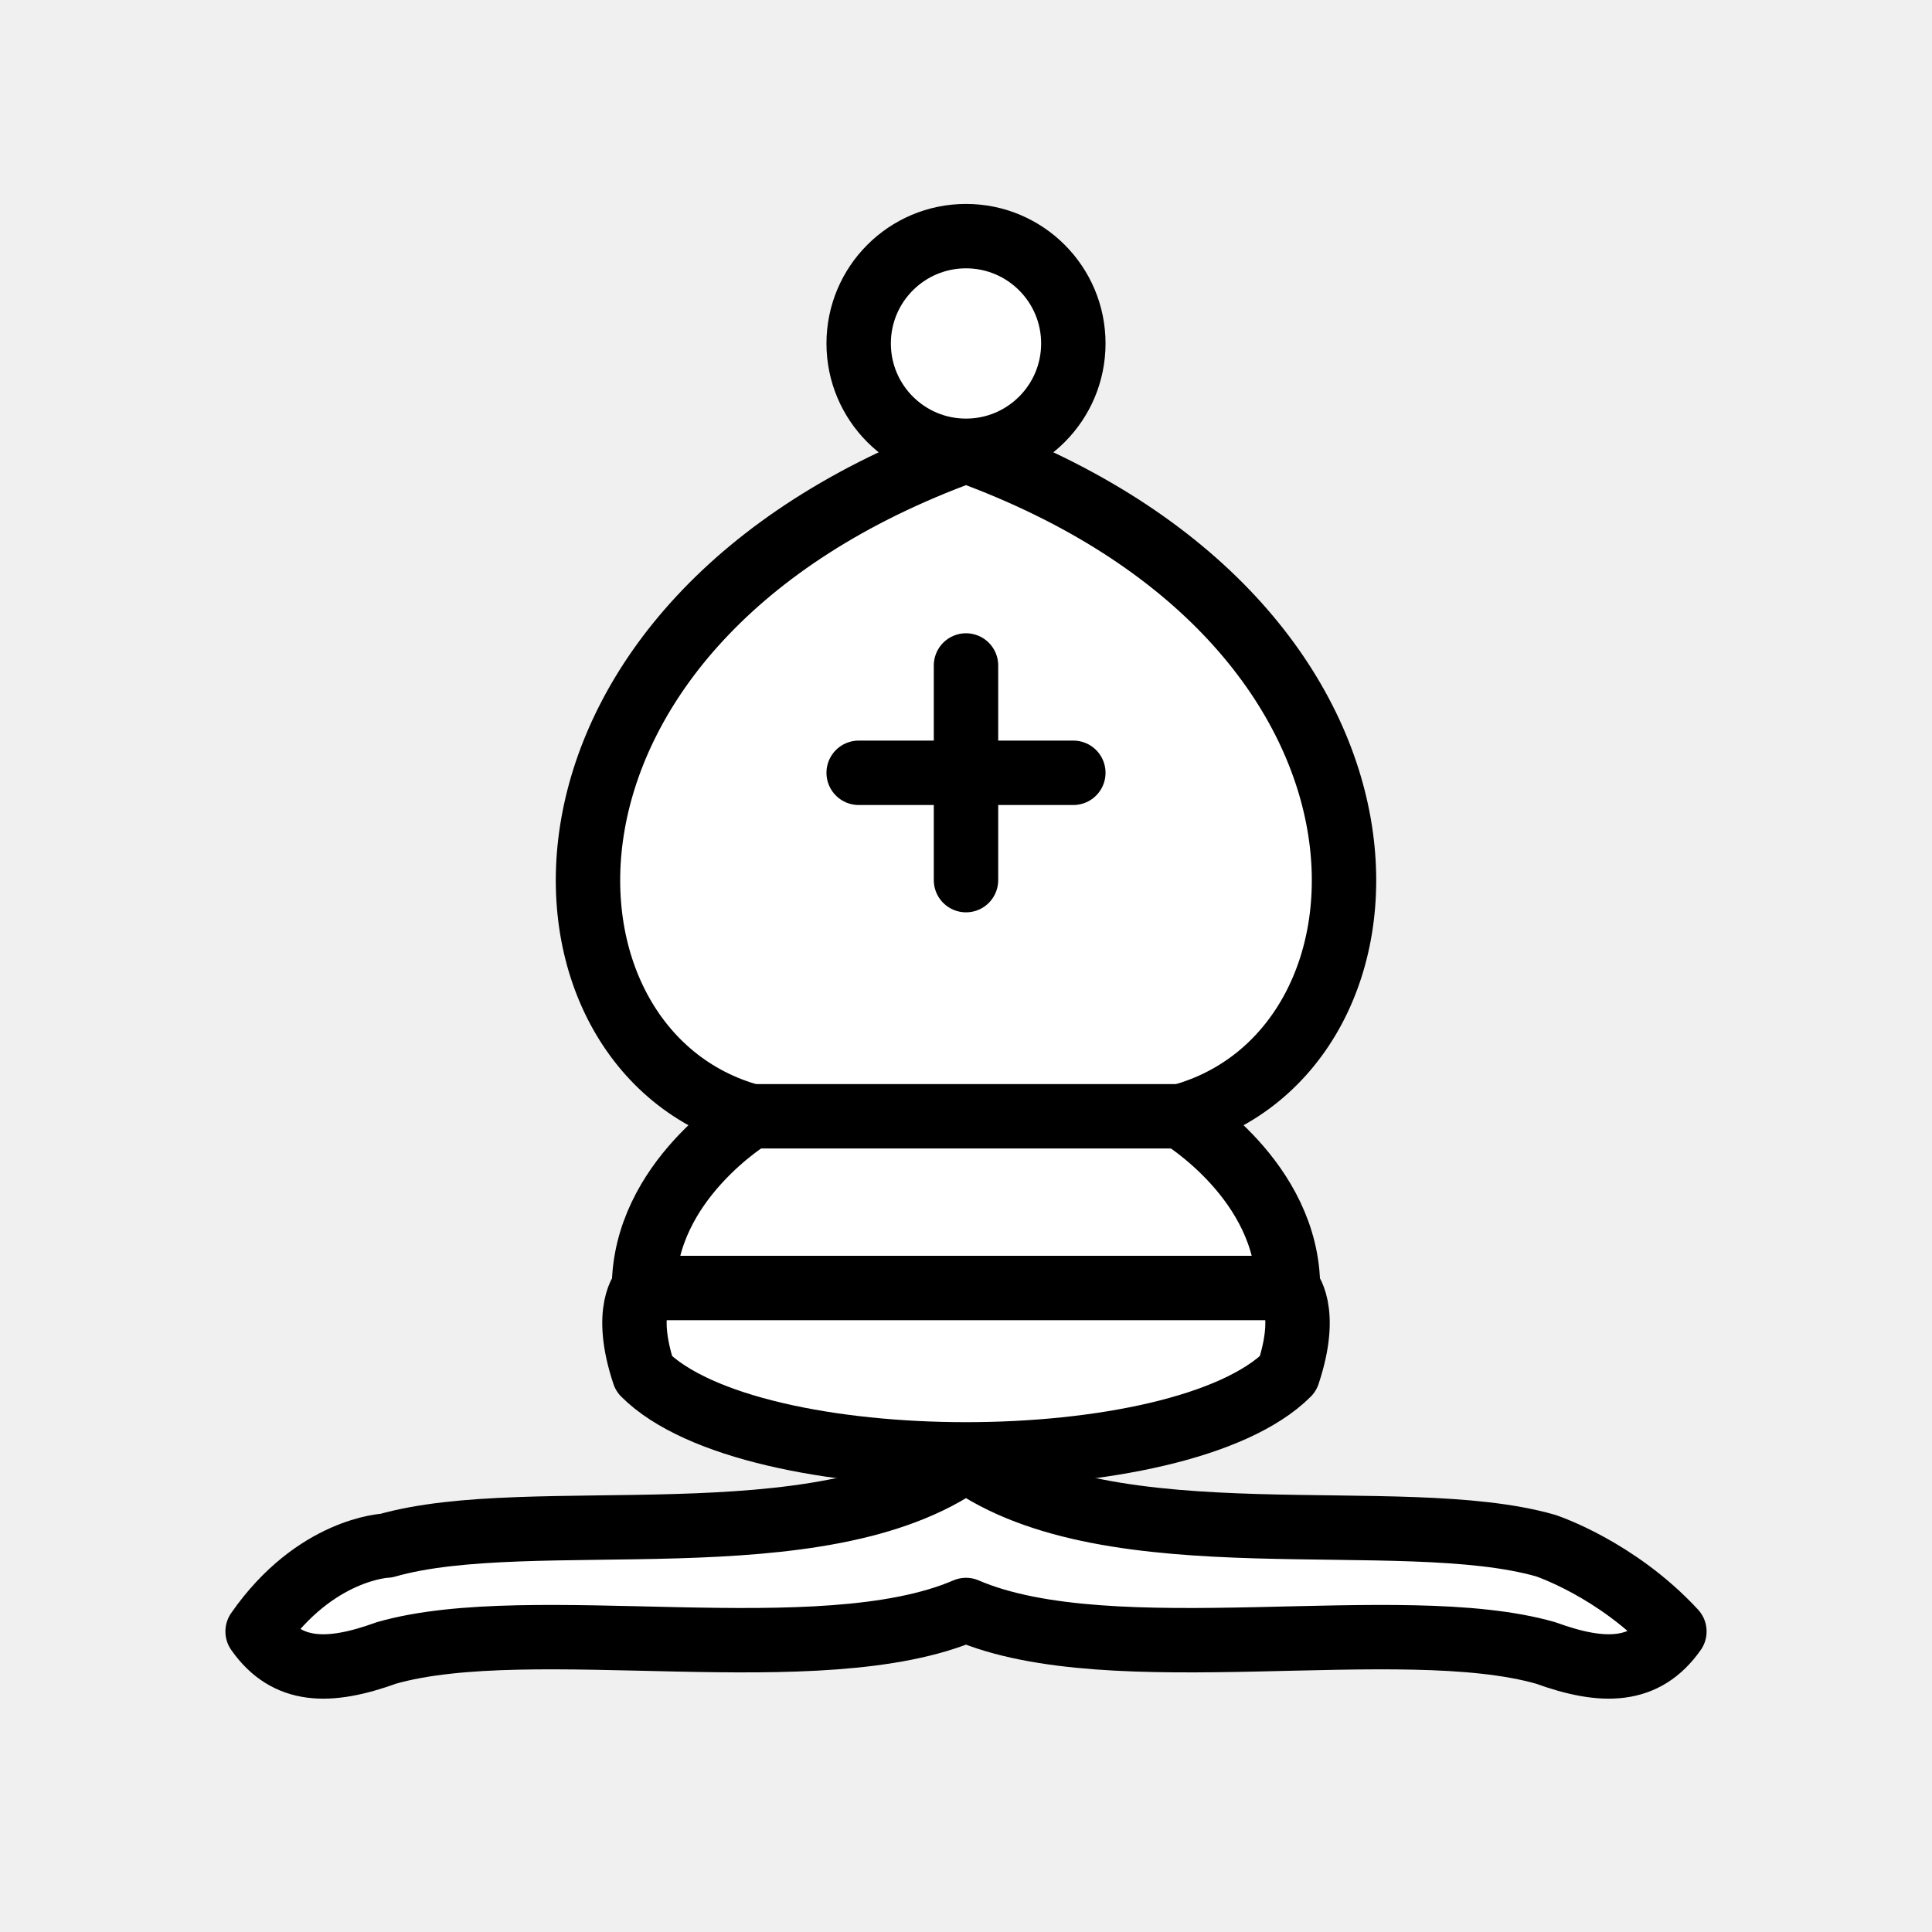
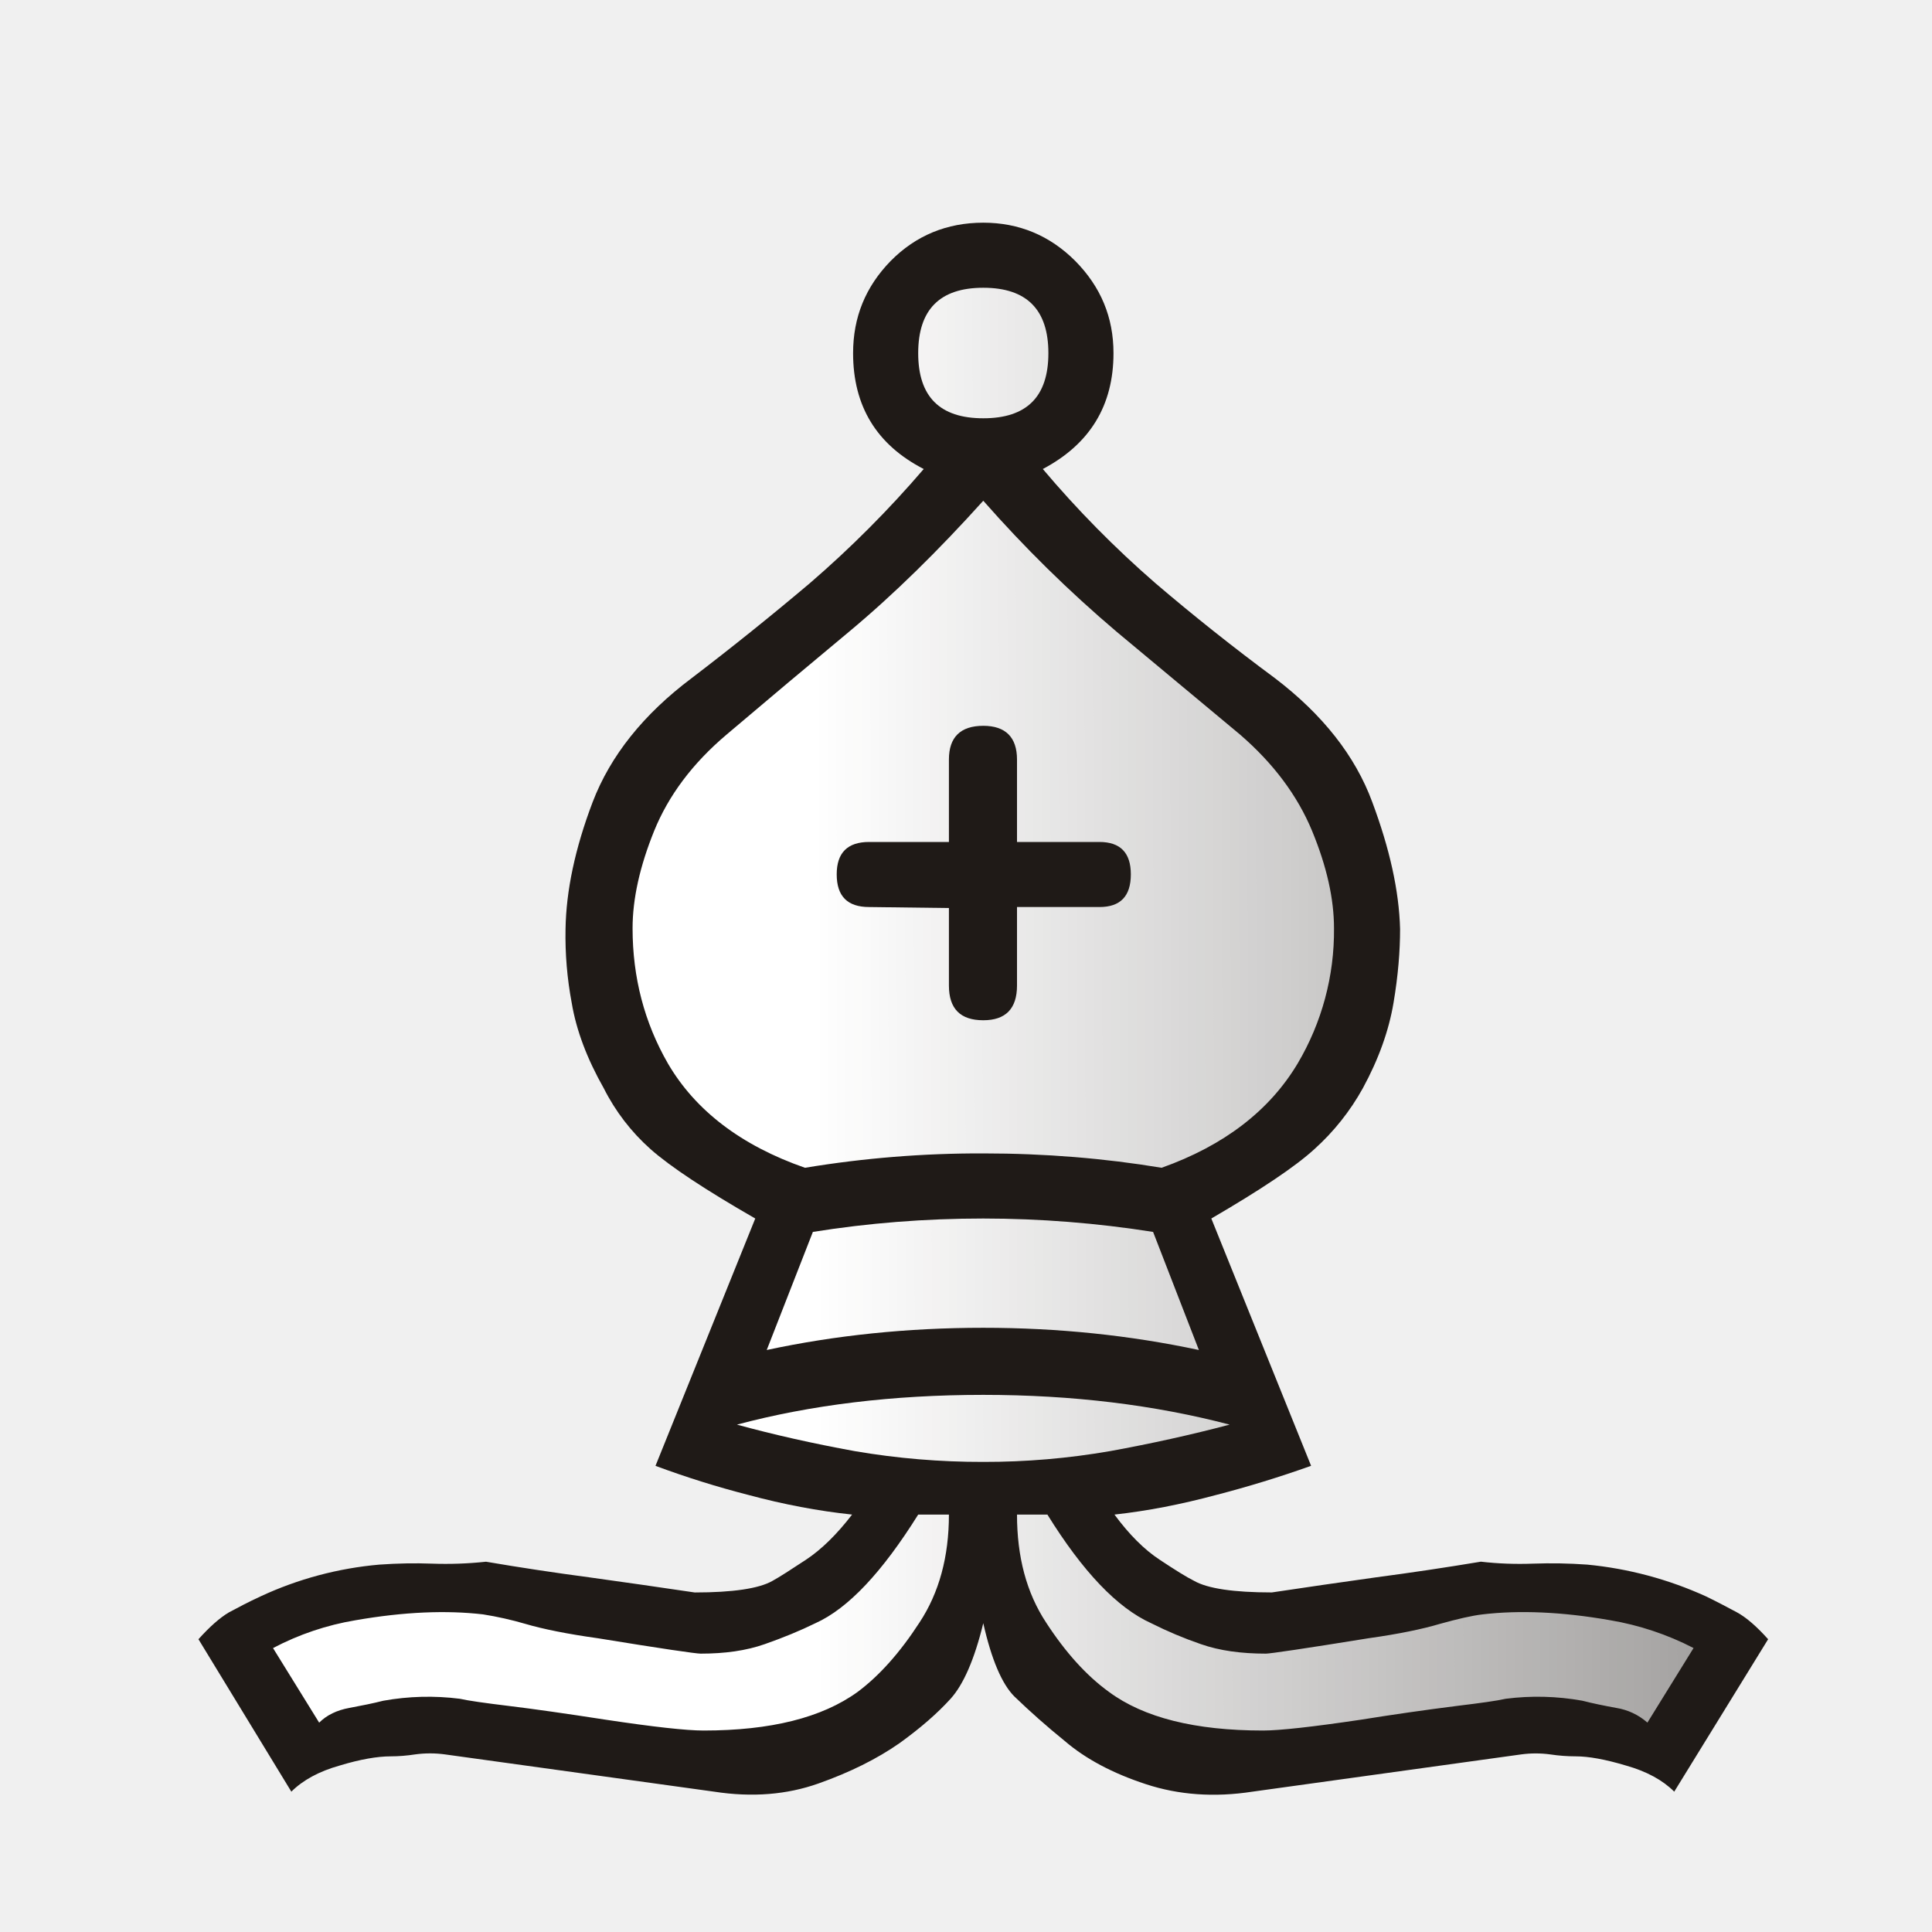
- <svg xmlns="http://www.w3.org/2000/svg" viewBox="0 0 45 45">
-   <g fill="none" fill-rule="evenodd" stroke="#000" stroke-linecap="round" stroke-linejoin="round" stroke-width="1.5">
-     <g fill="#fff" stroke-linecap="butt">
-       <path d="M9 36c3.39-.97 10.11.43 13.5-2 3.39 2.43 10.11 1.03 13.5 2 0 0 1.65.54 3 2-.68.97-1.65.99-3 .5-3.39-.97-10.11.46-13.5-1-3.39 1.46-10.11.03-13.5 1-1.35.49-2.32.47-3-.5 1.35-1.94 3-2 3-2z" />
-       <path d="M15 32c2.5 2.5 12.5 2.5 15 0 .5-1.5 0-2 0-2 0-2.5-2.5-4-2.5-4 5.5-1.5 6-11.5-5-15.5-11 4-10.5 14-5 15.5 0 0-2.5 1.5-2.5 4 0 0-.5.5 0 2z" />
-       <path d="M25 8a2.5 2.5 0 1 1-5 0 2.5 2.5 0 1 1 5 0z" />
-     </g>
-     <path stroke-linejoin="miter" d="M17.5 26h10M15 30h15m-7.5-14.5v5M20 18h5" />
-   </g>
+ <svg xmlns="http://www.w3.org/2000/svg" width="50mm" height="50mm" fill-rule="evenodd" clip-rule="evenodd" image-rendering="optimizeQuality" shape-rendering="geometricPrecision" text-rendering="geometricPrecision" viewBox="0 0 50 50">
+   <linearGradient id="a" x1="21.13" x2="77.641" y1="37.592" y2="37.469" gradientUnits="userSpaceOnUse">
+     <stop offset="0" stop-color="#fff" />
+     <stop offset="1" stop-color="#fff" stop-opacity="0" />
+   </linearGradient>
+   <path fill="#1f1a17" d="M25.447 42.008c-.228.94-.516 1.592-.846 1.956s-.762.745-1.313 1.143c-.592.415-1.295.762-2.108 1.05s-1.71.364-2.7.211l-6.969-.965a2.858 2.858 0 0 0-.762 0c-.22.034-.432.051-.635.051-.347 0-.787.076-1.32.237-.542.152-.957.381-1.254.677l-2.404-3.945c.296-.33.559-.559.787-.694.237-.127.508-.271.821-.415a9.179 9.179 0 0 1 3.074-.822c.466-.033.923-.042 1.363-.025a9.8 9.8 0 0 0 1.397-.05c.89.152 1.786.287 2.684.406.906.127 1.812.254 2.718.39.99 0 1.66-.102 2.006-.297.187-.102.474-.288.872-.55.398-.263.796-.652 1.194-1.169-.88-.093-1.77-.262-2.684-.508a24.094 24.094 0 0 1-2.404-.753l2.582-6.401c-1.295-.745-2.193-1.338-2.71-1.795a5.3 5.3 0 0 1-1.21-1.575c-.432-.762-.711-1.499-.83-2.21a9.341 9.341 0 0 1-.16-1.913c.016-.99.245-2.083.702-3.285.457-1.194 1.312-2.27 2.566-3.21a79.091 79.091 0 0 0 3.056-2.455 27.746 27.746 0 0 0 2.946-2.954c-1.219-.627-1.828-1.626-1.828-2.998 0-.93.321-1.718.973-2.387.652-.66 1.457-.99 2.396-.99.923 0 1.72.33 2.38.99.66.669.99 1.456.99 2.387 0 1.355-.61 2.354-1.829 2.998a26.796 26.796 0 0 0 2.913 2.954c.982.839 2.015 1.66 3.09 2.456 1.236.94 2.083 2.015 2.523 3.209.449 1.202.694 2.294.72 3.285 0 .567-.05 1.202-.17 1.913s-.38 1.448-.795 2.21a6.084 6.084 0 0 1-1.253 1.575c-.5.457-1.389 1.05-2.667 1.795l2.582 6.4a28.57 28.57 0 0 1-2.455.754c-.915.246-1.787.415-2.634.508.381.517.771.906 1.169 1.168.398.263.694.45.897.55.347.196 1.016.297 2.007.297a263.35 263.35 0 0 1 2.692-.39 81.13 81.13 0 0 0 2.718-.406c.44.051.89.068 1.346.051a13.12 13.12 0 0 1 1.406.025 9.627 9.627 0 0 1 3.073.822c.297.144.567.288.805.415.245.135.508.364.804.694l-2.43 3.945c-.296-.296-.711-.525-1.253-.677-.534-.16-.965-.237-1.296-.237-.22 0-.44-.017-.66-.05a2.794 2.794 0 0 0-.753 0l-6.952.964c-.99.153-1.913.085-2.76-.194-.855-.28-1.558-.652-2.1-1.118a20.04 20.04 0 0 1-1.303-1.151c-.322-.322-.593-.957-.805-1.897" />
+   <path fill="url(#a)" d="M26.32 39.197c0 1.092.245 2.024.753 2.794.5.77 1.041 1.372 1.626 1.795.905.669 2.235 1 3.987 1 .432 0 1.279-.094 2.532-.28a74.737 74.737 0 0 1 2.48-.356c.627-.076 1.05-.135 1.27-.186a6.53 6.53 0 0 1 1.982.05c.262.068.559.128.88.187a1.6 1.6 0 0 1 .805.38l1.194-1.93a7.372 7.372 0 0 0-2.16-.72c-1.252-.22-2.353-.262-3.301-.151-.28.033-.644.118-1.101.245-.457.136-1.067.263-1.846.372-1.676.272-2.557.399-2.658.399-.644 0-1.203-.077-1.685-.246a10.37 10.37 0 0 1-1.287-.542c-.88-.398-1.77-1.338-2.684-2.81zm-1.762 0h-.795c-.932 1.49-1.812 2.43-2.659 2.811-.398.195-.83.373-1.312.542-.483.17-1.033.246-1.66.246-.118 0-.999-.127-2.658-.398-.788-.11-1.423-.238-1.88-.373a8.828 8.828 0 0 0-1.092-.245c-.948-.11-2.04-.068-3.302.152a7.056 7.056 0 0 0-2.134.72l1.194 1.93c.195-.195.457-.322.779-.381.322-.06.618-.119.88-.186a6.53 6.53 0 0 1 1.982-.051c.22.05.643.11 1.27.186.626.076 1.465.195 2.506.356 1.236.186 2.083.28 2.531.28 1.736 0 3.065-.331 3.988-1 .567-.423 1.1-1.024 1.6-1.795.508-.77.762-1.702.762-2.794m.89-9.347c1.6 0 3.14.127 4.614.372 1.617-.575 2.794-1.481 3.522-2.7a6.745 6.745 0 0 0 .94-3.497c0-.762-.187-1.6-.568-2.523-.38-.915-.999-1.744-1.862-2.49-.974-.812-2.04-1.701-3.2-2.666a33.093 33.093 0 0 1-3.447-3.387c-1.16 1.287-2.311 2.421-3.47 3.387a406.55 406.55 0 0 0-3.176 2.667c-.88.745-1.499 1.574-1.871 2.489-.373.923-.559 1.76-.559 2.523 0 1.27.305 2.438.914 3.497.712 1.219 1.897 2.125 3.548 2.7a27.749 27.749 0 0 1 4.614-.372zm0 4.513c1.938 0 3.793.194 5.579.575l-1.185-3.056a28.297 28.297 0 0 0-4.395-.347c-1.507 0-2.98.118-4.41.347l-1.194 3.056c1.769-.38 3.64-.575 5.604-.575zm0-23.538c1.126 0 1.684-.559 1.684-1.685s-.559-1.693-1.685-1.693-1.684.567-1.684 1.693.558 1.685 1.684 1.685zm0 27.009a18.97 18.97 0 0 0 3.285-.28c1.066-.194 2.1-.423 3.09-.685-1.94-.508-4.064-.77-6.376-.77-2.345 0-4.47.262-6.375.77.957.262 1.973.49 3.048.686a19.46 19.46 0 0 0 3.327.279zm-.89-14.334-2.065-.026c-.56 0-.839-.279-.839-.846 0-.559.28-.838.839-.838h2.065v-2.134c0-.576.297-.872.89-.872.575 0 .872.296.872.872v2.134h2.133c.542 0 .813.28.813.838 0 .567-.271.846-.813.846H26.32v2.032c0 .602-.297.898-.873.898-.592 0-.889-.296-.889-.898z" />
</svg>
